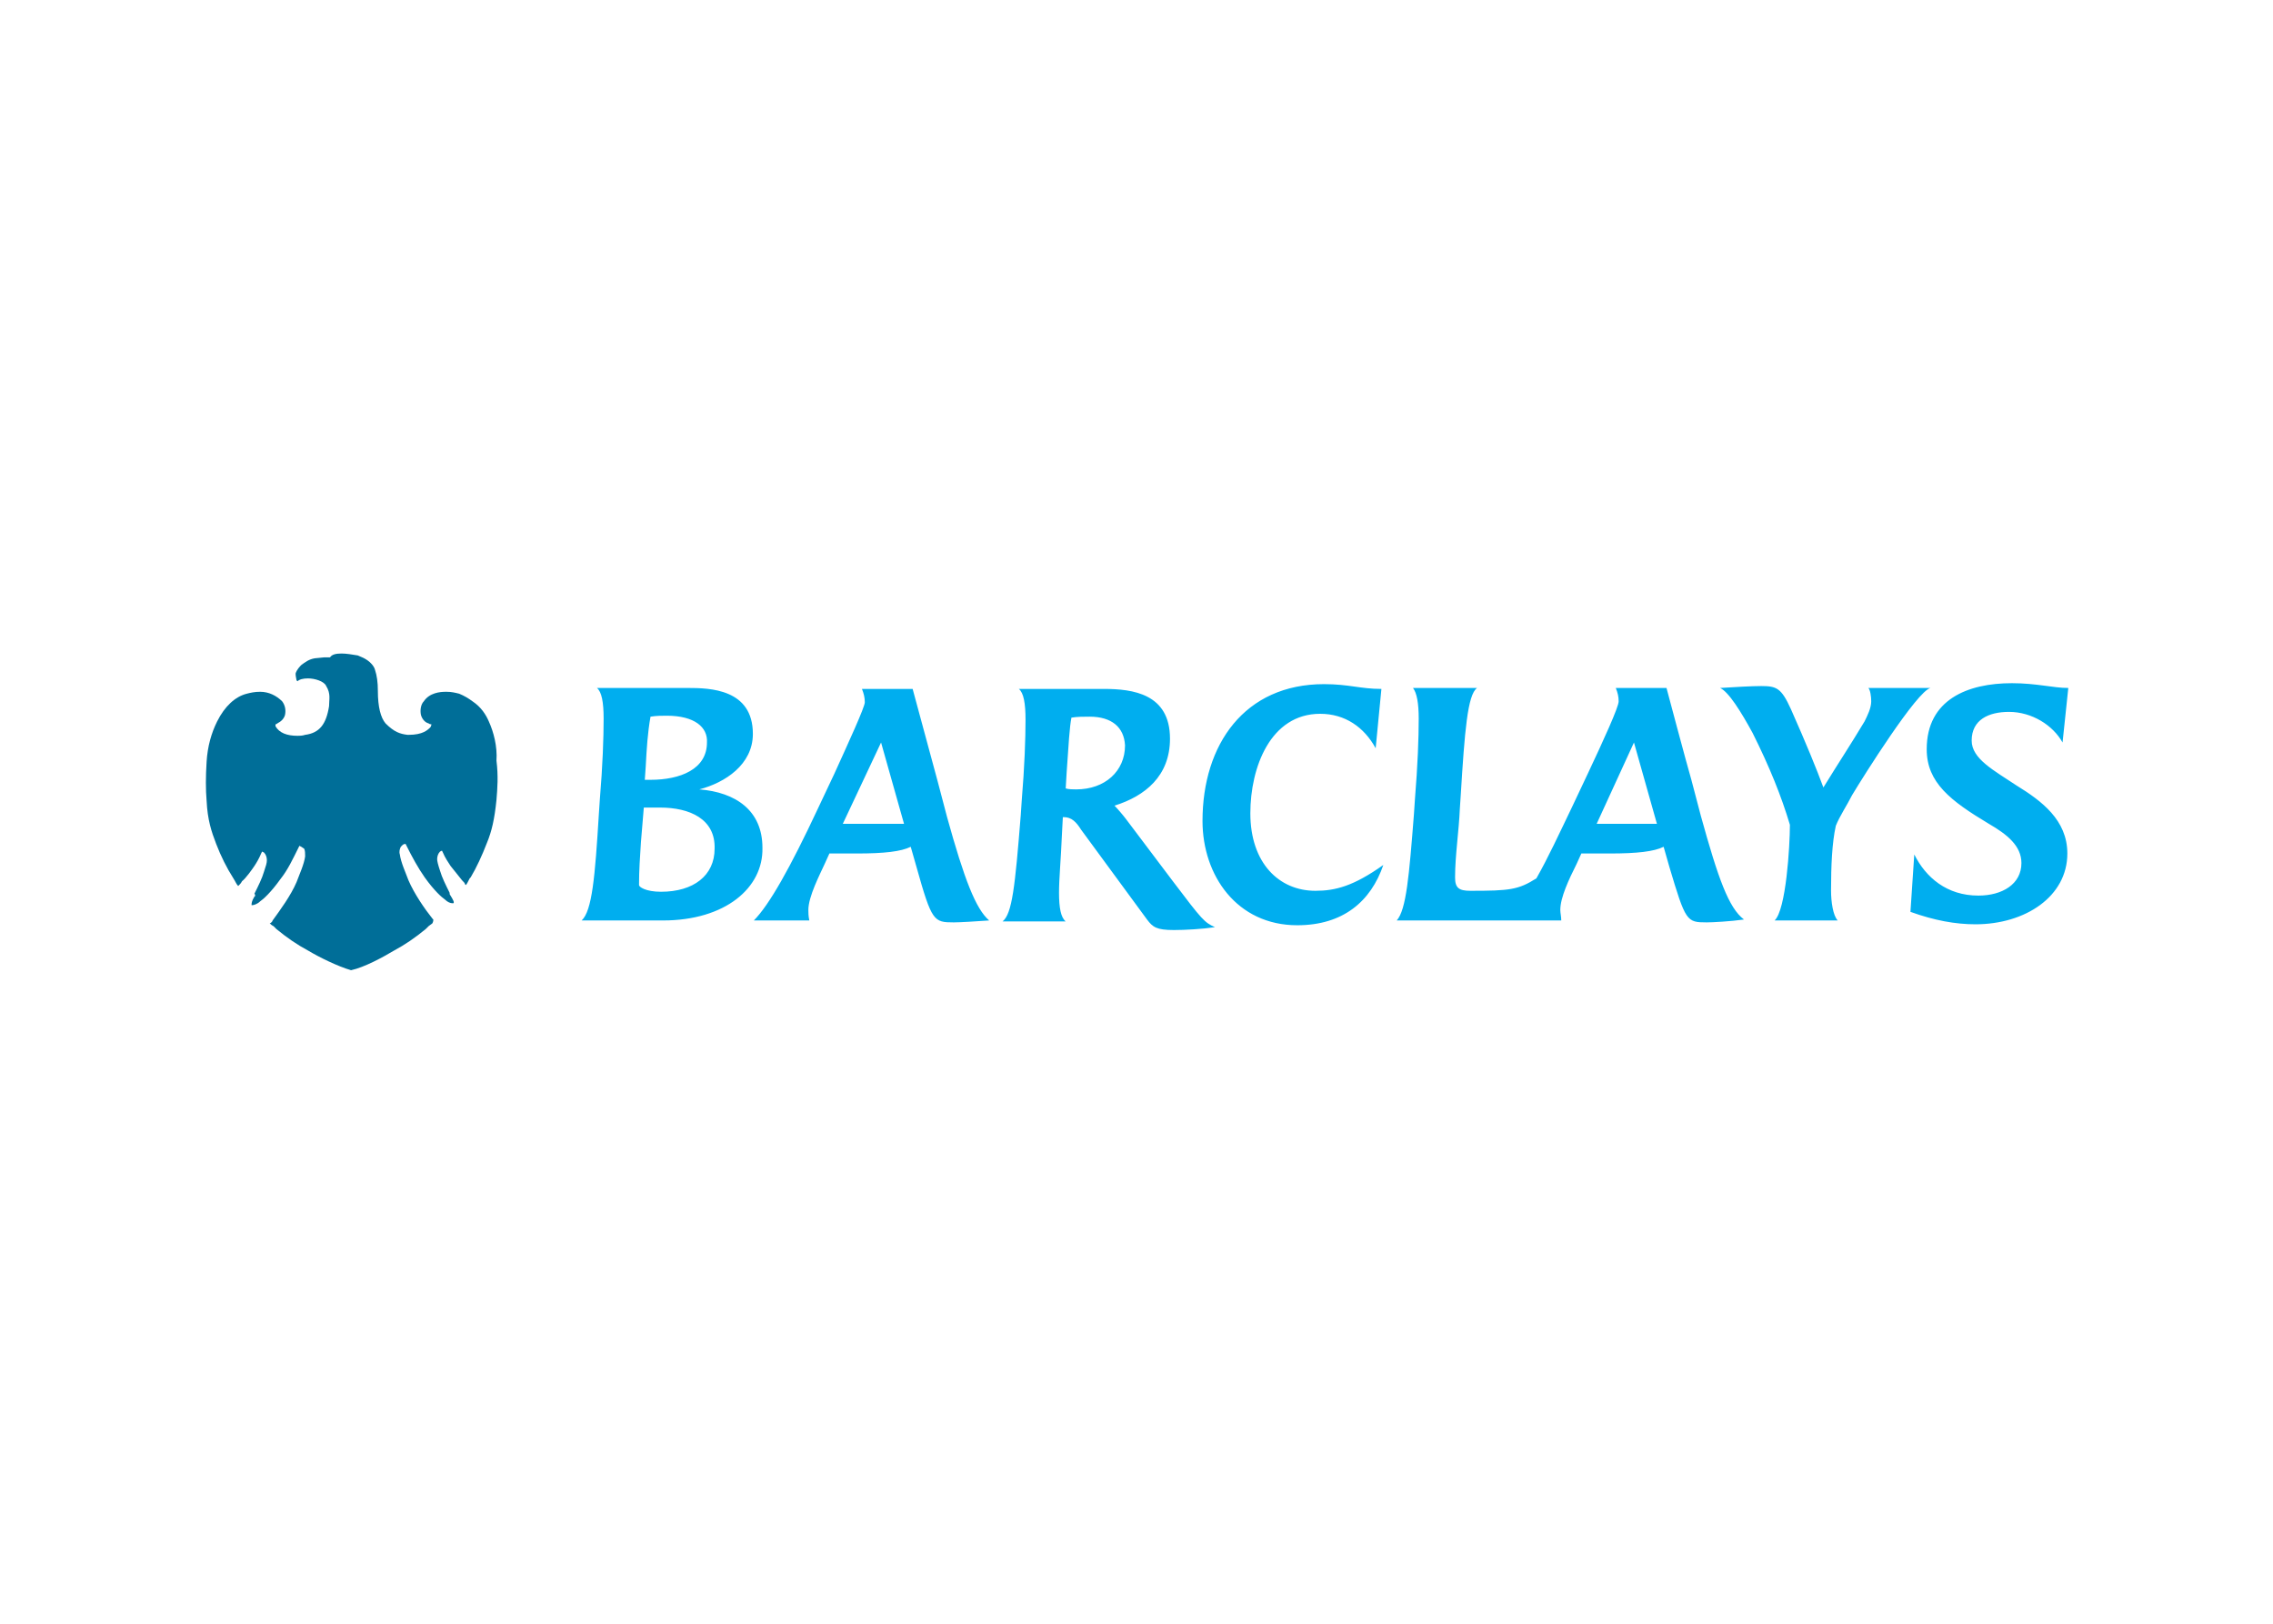
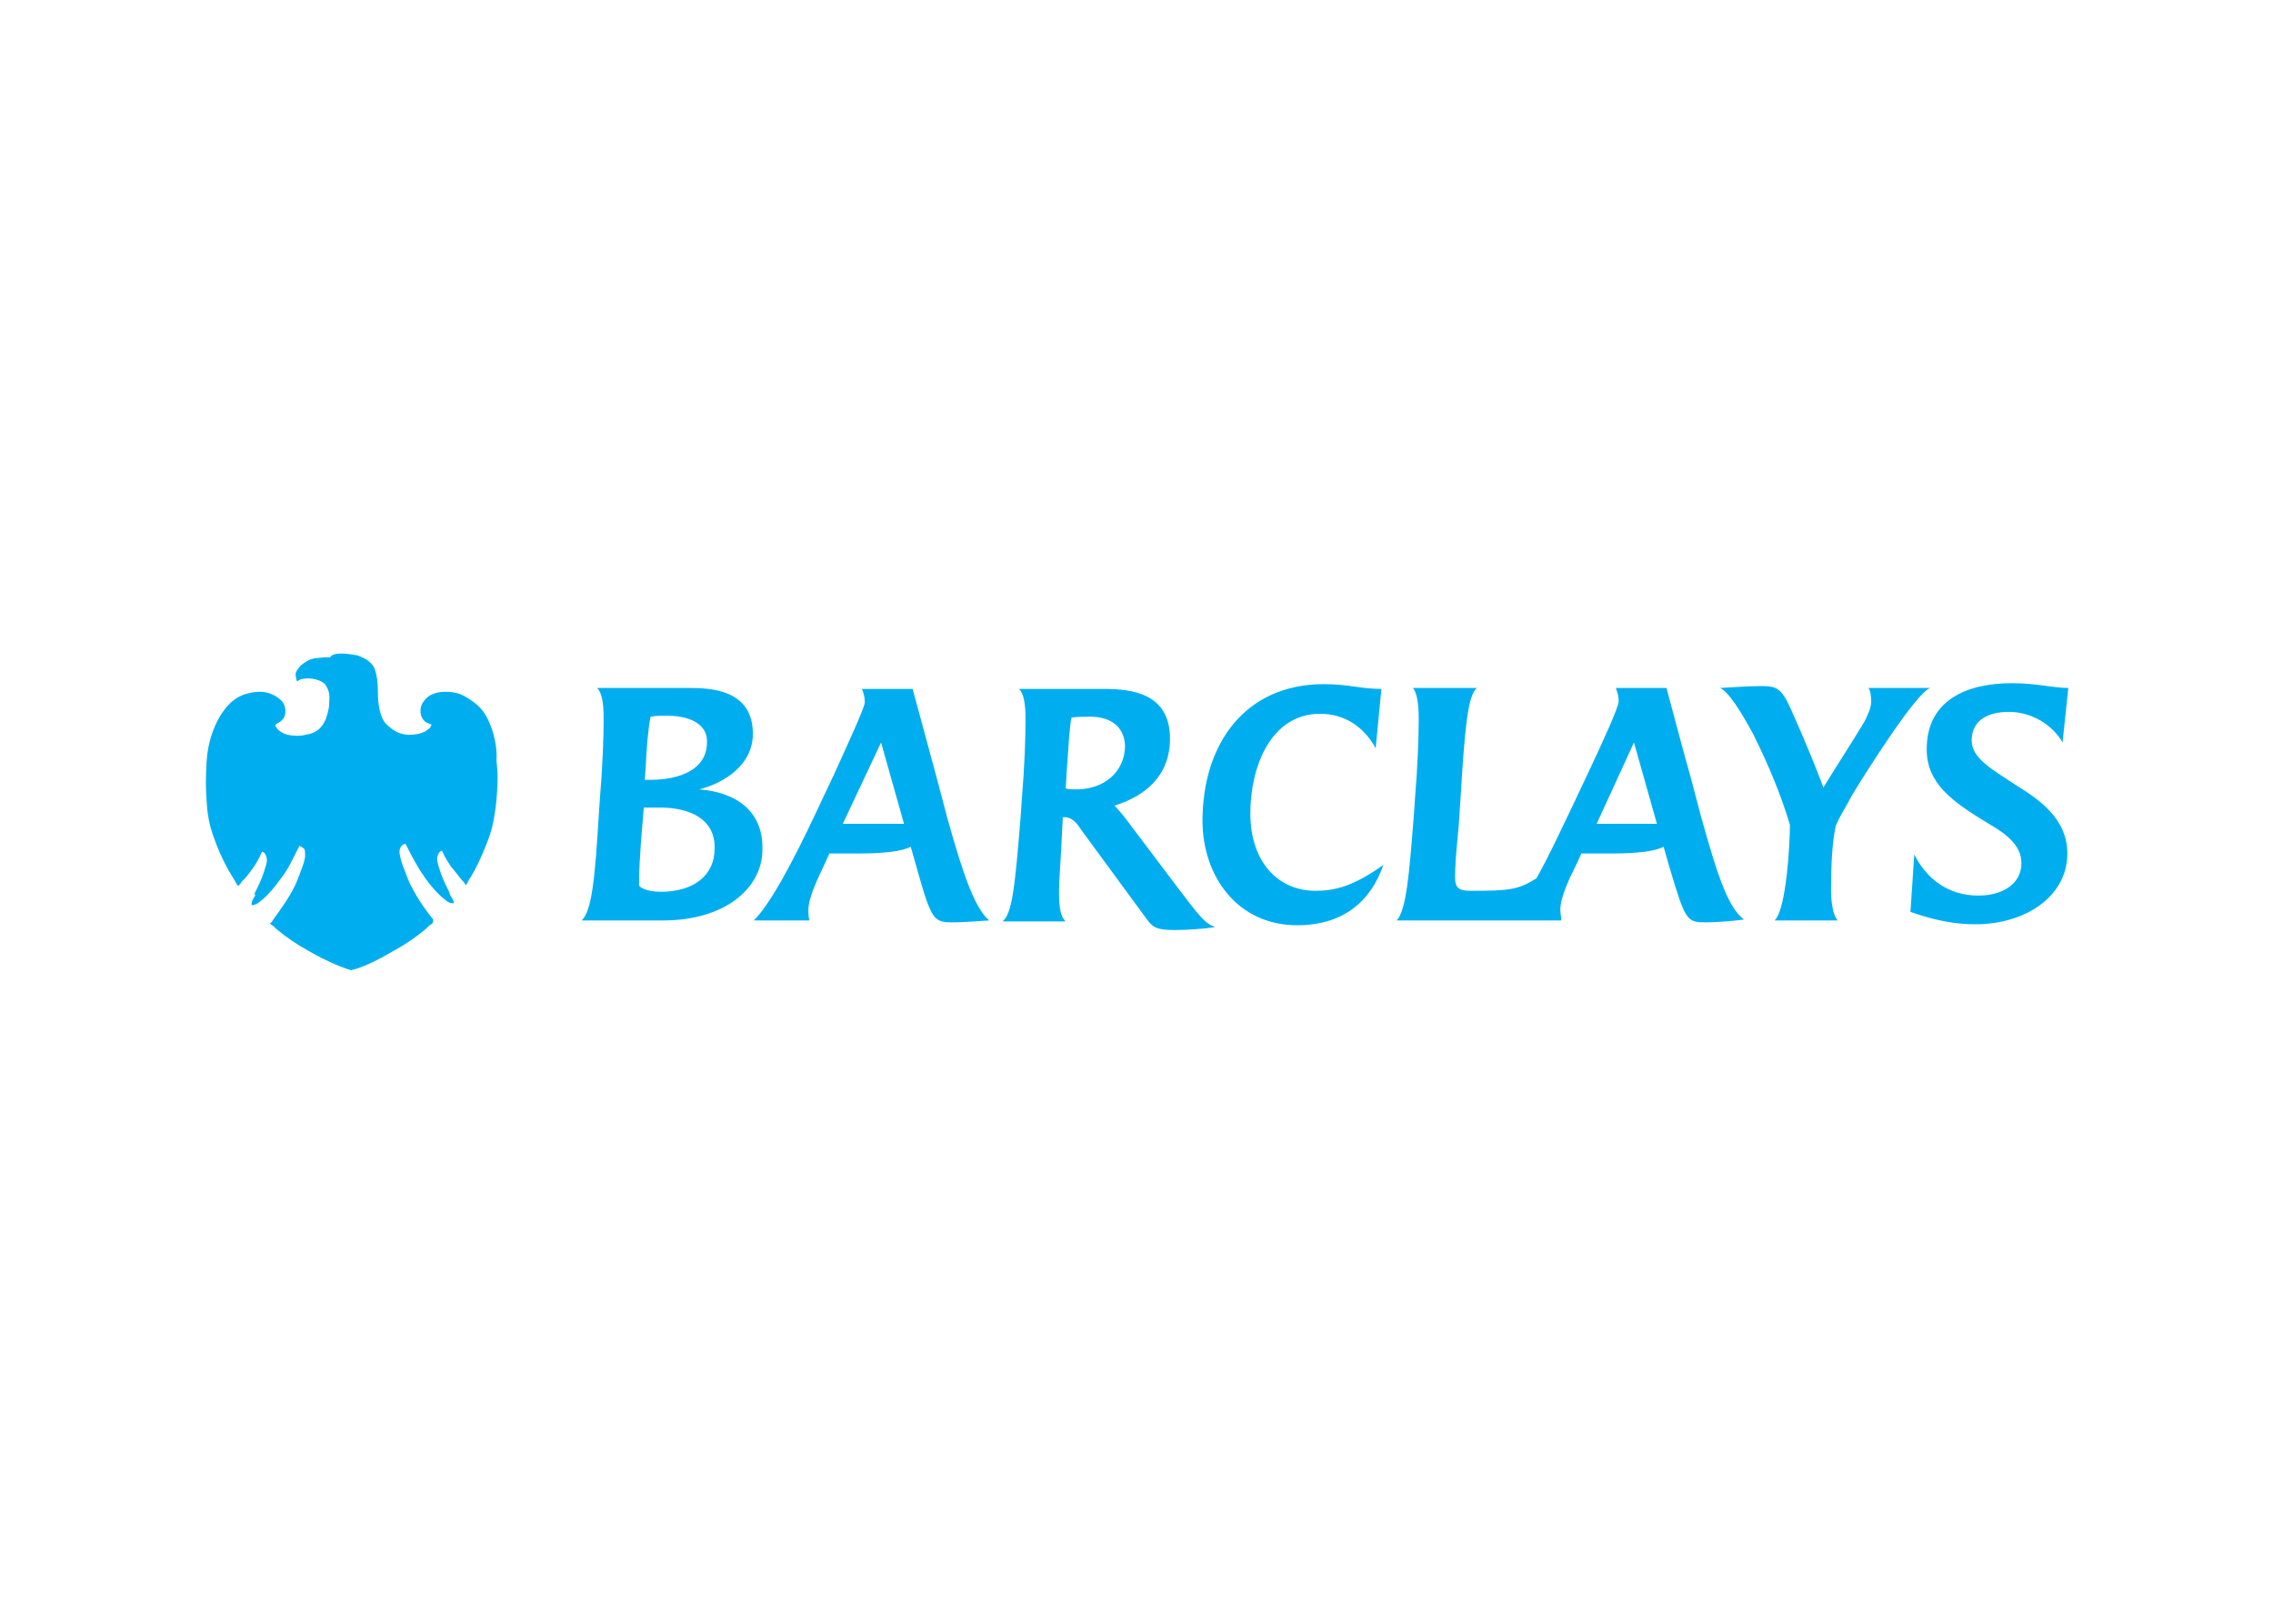
<svg xmlns="http://www.w3.org/2000/svg" viewBox="0 0 560 400" fill-rule="evenodd" clip-rule="evenodd">
-   <path fill="none" d="M0 0h560v400h-560z" />
-   <clipPath id="a">
-     <path d="M0 0h560v400h-560z" />
-   </clipPath>
-   <g clip-path="url(#a)">
-     <clipPath id="b">
-       <path d="M50 160.992h460v78.016h-460z" />
-     </clipPath>
-     <g clip-path="url(#b)">
-       <path d="M163.33 226.752h-20.034c2.593-2.358 3.301-10.843 4.243-26.162l.235-3.536c.707-8.486.943-15.32.943-20.034 0-4.007-.472-6.6-1.65-7.543h22.391c5.421 0 16.027.236 16.027 11.313 0 7.543-6.835 12.021-13.198 13.671 8.956.706 15.556 5.185 15.556 14.377.236 9.9-9.192 17.914-24.513 17.914m-.707-27.813h-4.007l-.706 8.485c-.236 3.771-.472 6.836-.472 10.607 0 .471 1.65 1.649 5.422 1.649 8.013 0 13.198-4.007 13.198-10.607.235-7.305-6.128-10.134-13.435-10.134m1.651-22.627c-1.179 0-2.593 0-4.008.235-.706 4.008-.942 7.778-1.177 12.256 0 0-.236 3.536-.236 3.3h1.414c7.307 0 13.907-2.592 13.907-9.192.234-3.771-3.066-6.599-9.9-6.599m70.708 50.911c-4.949 0-5.421-.236-9.192-13.671l-1.414-4.949c-2.357 1.178-6.599 1.649-13.199 1.649h-6.836l-1.178 2.592c-1.178 2.593-4.006 8.015-4.006 11.314 0 .707 0 1.414.235 2.592h-13.671c3.771-3.77 8.957-12.963 15.792-27.576l4.007-8.486c3.535-7.778 7.542-16.499 7.542-17.676 0-1.179-.235-2.122-.707-3.301h12.492s3.3 12.256 6.128 22.627l2.358 8.957c4.242 15.32 7.07 22.626 10.37 25.455-3.3.237-7.306.473-8.721.473m-17.913-44.311l-9.428 20.035h15.085l-5.657-20.035m72.123 46.196c-4.242 0-5.185-.706-6.599-2.592l-16.263-22.156c-1.178-1.885-2.357-3.064-4.242-3.064h-.235l-.236 4.478c-.235 5.893-.706 10.607-.706 14.142 0 3.771.471 6.128 1.649 7.071h-15.556c2.358-1.886 3.064-8.485 4.479-26.162l.235-3.536c.706-8.485.943-15.32.943-20.034 0-4.007-.472-6.599-1.65-7.542h20.977c7.071 0 16.263 1.178 16.263 12.256 0 9.192-6.128 14.142-13.67 16.498.707.708 2.121 2.358 2.828 3.301l11.55 15.319c7.306 9.664 7.777 10.136 10.371 11.314-3.067.472-7.31.707-10.138.707m-20.741-52.56c-1.415 0-3.065 0-4.479.236-.471 2.356-.706 6.599-1.178 13.434l-.235 4.008c.707.235 1.886.235 2.592.235 7.071 0 12.021-4.478 12.021-10.842-.236-4.479-3.3-7.071-8.721-7.071m51.146 51.382c-14.849 0-23.334-12.256-23.334-25.691 0-18.855 10.371-33.705 29.933-33.705 6.129 0 8.957 1.179 14.142 1.179l-1.414 14.613c-2.829-5.186-7.543-8.485-13.671-8.485-12.256 0-17.205 13.198-17.205 24.512 0 12.256 7.071 19.092 16.027 19.092 4.95 0 9.428-1.179 16.734-6.364-3.064 8.956-9.899 14.849-21.212 14.849m100.877-.707c-4.949 0-5.184-.236-9.192-13.671l-1.414-4.949c-2.357 1.178-6.6 1.649-13.198 1.649h-7.072l-1.177 2.592c-1.886 3.772-4.008 8.25-4.008 11.314 0 .707.236 1.65.236 2.592h-40.54c2.358-2.592 3.064-11.078 4.242-26.162l.236-3.536c.707-8.72.943-15.319.943-20.034 0-3.771-.472-6.364-1.414-7.542h15.791c-2.357 1.649-3.064 10.842-4.007 26.162l-.235 3.536c-.236 5.656-1.178 11.549-1.178 16.97 0 2.592.942 3.3 3.771 3.3 9.663 0 11.784-.235 16.262-3.064 2.829-4.95 5.657-11.078 8.721-17.442l4.006-8.485c3.771-8.013 7.543-16.263 7.543-17.677 0-1.178-.235-2.121-.707-3.3h12.492s4.95 18.62 6.128 22.627l2.357 8.957c4.243 15.319 6.836 22.626 10.607 25.455-3.3.472-7.778.708-9.193.708m-17.913-44.311l-9.191 20.035h14.848l-5.657-20.035m53.74 12.963c-1.179 2.357-3.065 5.185-4.008 7.542-.942 4.242-1.178 9.9-1.178 16.028 0 2.592.472 6.128 1.65 7.306h-15.556c2.828-2.592 3.771-18.384 3.771-23.57-2.121-7.07-4.95-14.142-9.193-22.626-2.828-5.186-5.892-10.136-8.013-11.078 3.535-.236 8.013-.472 10.135-.472 3.771 0 4.95.472 7.306 5.657 3.771 8.485 6.365 14.848 8.014 19.326 3.771-6.128 6.6-10.37 10.136-16.262.706-1.415 1.649-3.3 1.649-4.95 0-1.178-.235-2.828-.707-3.3h15.32c-3.3.708-16.498 21.686-19.326 26.399m51.852-12.963c-2.357-4.242-7.542-7.542-13.198-7.542-4.95 0-9.192 1.885-9.192 7.071 0 4.478 5.421 7.306 11.078 11.077 6.128 3.771 12.492 8.486 12.492 16.735 0 10.607-10.372 17.442-22.628 17.442-4.95 0-10.134-.943-16.027-3.064l.943-14.142c2.829 5.657 8.014 10.135 15.791 10.135 5.893 0 10.607-2.829 10.607-8.014 0-4.242-3.536-7.071-8.014-9.663-9.428-5.657-15.32-10.135-15.32-18.384 0-12.257 10.134-16.263 20.977-16.263 6.128 0 10.135 1.178 13.906 1.178l-1.415 13.434z" fill="#00aeef" />
-       <path fill="none" d="M50.197 147.793h459.607v103.707h-459.607z" />
-       <path d="M120.435 177.726c-.708-1.65-1.886-3.535-4.008-4.949-.942-.707-2.121-1.415-3.3-1.886-.943-.235-1.885-.472-3.064-.472h-.235c-1.415 0-4.007.236-5.421 2.358-.707.706-.943 2.121-.707 3.299.235.944.943 1.886 1.886 2.122 0 0 .235.235.707.235 0 .236-.236.707-.236.707-.707.706-1.886 1.885-5.421 1.885h-.236c-1.885-.235-3.299-.706-5.42-2.828-1.179-1.414-1.886-4.007-1.886-8.014 0-2.12-.236-3.77-.707-5.184-.236-.944-1.178-1.886-1.886-2.358-.707-.471-1.178-.707-2.357-1.178-1.415-.235-2.829-.472-4.007-.472-1.414 0-2.357.236-2.828.943h-1.414l-2.357.236c-1.415.235-2.357.943-3.301 1.649-.235.236-1.178 1.179-1.414 2.121 0 .707.235 1.414.235 1.65l.236.235c.472-.471 1.414-.706 2.593-.706 1.649 0 4.006.706 4.478 1.885 1.178 1.886.706 3.3.706 4.95-.706 4.478-2.356 6.6-5.892 7.071-.707.236-1.414.236-1.886.236-2.592 0-4.478-.707-5.421-2.358v-.471s.236 0 .472-.236c.942-.471 1.649-1.178 1.885-2.121.235-1.178 0-2.357-.706-3.3-1.414-1.414-3.301-2.357-5.422-2.357-1.414 0-2.357.236-3.3.471-2.829.707-5.421 3.064-7.306 6.836-1.414 2.829-2.357 6.128-2.592 9.899-.236 3.772-.236 6.836 0 9.664.235 4.713 1.178 7.542 2.357 10.606 1.178 3.064 2.592 5.893 4.241 8.485.472.707.708 1.414 1.179 1.886l.236-.235c.235-.236.471-.472.706-.943.943-.707 2.593-3.064 3.064-3.771.472-.707 1.179-1.886 1.65-3.064l.235-.471.472.235c.471.472.707 1.178.707 1.886 0 .707-.236 1.414-.707 2.829-.472 1.649-1.415 3.535-2.357 5.42.235.236.235.708 0 .708-.707 1.177-.707 1.649-.707 2.121h.235c.235 0 1.178-.235 1.886-.944.706-.471 2.592-2.12 4.949-5.42 1.886-2.358 3.065-4.95 4.479-7.778l.235-.472.471.236.707.471c.236.471.236 1.178.236 1.885-.236 1.886-1.414 4.479-2.122 6.365-1.414 3.3-4.006 6.836-5.892 9.428 0 .235-.472.707-.707.707.235.236.472.471.943.706l.707.707c2.593 2.122 4.949 3.772 8.013 5.422 2.358 1.414 7.072 3.77 10.372 4.713 3.299-.706 8.013-3.3 10.371-4.713 3.064-1.65 5.42-3.3 8.014-5.422l.706-.707.943-.706c.236-.472.236-.707.236-.943l-.236-.236c-1.886-2.357-4.478-6.128-5.893-9.428-.706-1.885-1.885-4.478-2.121-6.363-.235-.707 0-1.415.236-1.886l.471-.472c.235-.235.707-.235.707-.235l.235.471c1.414 2.829 2.829 5.421 4.478 7.778 2.358 3.3 4.243 4.95 4.95 5.421.707.707 1.414.943 1.886.943h.236c.235-.235 0-.707-.708-1.886-.235-.235-.235-.471-.235-.706-.942-1.886-1.886-3.771-2.357-5.422-.472-1.414-.707-2.357-.707-2.828 0-.708.235-1.415.707-1.886l.471-.236.235.472c.472 1.178 1.415 2.592 1.886 3.3l2.829 3.535c.472.472.707.707.707.943l.235.236c.236-.236.471-.707.943-1.65l.235-.235c1.415-2.358 2.829-5.422 4.007-8.486 1.179-2.828 1.886-5.892 2.358-10.606.235-2.828.471-5.892 0-9.663.239-3.536-.704-7.071-1.881-9.664z" fill="url(#c)" />
-       <path fill="none" d="M50.197 147.793h459.607v103.707h-459.607z" />
-     </g>
-   </g>
-   <defs>
-     <radialGradient id="c" cx="0" cy="0" r="1" gradientUnits="userSpaceOnUse" gradientTransform="matrix(79.609 0 0 -79.609 96.598 58419.8)">
-       <stop offset="0" stop-color="#20c4f4" />
-       <stop offset=".3" stop-color="#09b4f0" />
-       <stop offset=".5" stop-color="#00aeef" />
-       <stop offset=".8" stop-color="#0092c8" />
-       <stop offset="1" stop-color="#006e98" />
-     </radialGradient>
-   </defs>
+   <path d="M163.33 226.752h-20.034c2.593-2.358 3.301-10.843 4.243-26.162l.235-3.536c.707-8.486.943-15.32.943-20.034 0-4.007-.472-6.6-1.65-7.543h22.391c5.421 0 16.027.236 16.027 11.313 0 7.543-6.835 12.021-13.198 13.671 8.956.706 15.556 5.185 15.556 14.377.236 9.9-9.192 17.914-24.513 17.914m-.707-27.813h-4.007l-.706 8.485c-.236 3.771-.472 6.836-.472 10.607 0 .471 1.65 1.649 5.422 1.649 8.013 0 13.198-4.007 13.198-10.607.235-7.305-6.128-10.134-13.435-10.134m1.651-22.627c-1.179 0-2.593 0-4.008.235-.706 4.008-.942 7.778-1.177 12.256 0 0-.236 3.536-.236 3.3h1.414c7.307 0 13.907-2.592 13.907-9.192.234-3.771-3.066-6.599-9.9-6.599m70.708 50.911c-4.949 0-5.421-.236-9.192-13.671l-1.414-4.949c-2.357 1.178-6.599 1.649-13.199 1.649h-6.836l-1.178 2.592c-1.178 2.593-4.006 8.015-4.006 11.314 0 .707 0 1.414.235 2.592h-13.671c3.771-3.77 8.957-12.963 15.792-27.576l4.007-8.486c3.535-7.778 7.542-16.499 7.542-17.676 0-1.179-.235-2.122-.707-3.301h12.492s3.3 12.256 6.128 22.627l2.358 8.957c4.242 15.32 7.07 22.626 10.37 25.455-3.3.237-7.306.473-8.721.473m-17.913-44.311l-9.428 20.035h15.085l-5.657-20.035m72.123 46.196c-4.242 0-5.185-.706-6.599-2.592l-16.263-22.156c-1.178-1.885-2.357-3.064-4.242-3.064h-.235l-.236 4.478c-.235 5.893-.706 10.607-.706 14.142 0 3.771.471 6.128 1.649 7.071h-15.556c2.358-1.886 3.064-8.485 4.479-26.162l.235-3.536c.706-8.485.943-15.32.943-20.034 0-4.007-.472-6.599-1.65-7.542h20.977c7.071 0 16.263 1.178 16.263 12.256 0 9.192-6.128 14.142-13.67 16.498.707.708 2.121 2.358 2.828 3.301l11.55 15.319c7.306 9.664 7.777 10.136 10.371 11.314-3.067.472-7.31.707-10.138.707m-20.741-52.56c-1.415 0-3.065 0-4.479.236-.471 2.356-.706 6.599-1.178 13.434l-.235 4.008c.707.235 1.886.235 2.592.235 7.071 0 12.021-4.478 12.021-10.842-.236-4.479-3.3-7.071-8.721-7.071m51.146 51.382c-14.849 0-23.334-12.256-23.334-25.691 0-18.855 10.371-33.705 29.933-33.705 6.129 0 8.957 1.179 14.142 1.179l-1.414 14.613c-2.829-5.186-7.543-8.485-13.671-8.485-12.256 0-17.205 13.198-17.205 24.512 0 12.256 7.071 19.092 16.027 19.092 4.95 0 9.428-1.179 16.734-6.364-3.064 8.956-9.899 14.849-21.212 14.849m100.877-.707c-4.949 0-5.184-.236-9.192-13.671l-1.414-4.949c-2.357 1.178-6.6 1.649-13.198 1.649h-7.072l-1.177 2.592c-1.886 3.772-4.008 8.25-4.008 11.314 0 .707.236 1.65.236 2.592h-40.54c2.358-2.592 3.064-11.078 4.242-26.162l.236-3.536c.707-8.72.943-15.319.943-20.034 0-3.771-.472-6.364-1.414-7.542h15.791c-2.357 1.649-3.064 10.842-4.007 26.162l-.235 3.536c-.236 5.656-1.178 11.549-1.178 16.97 0 2.592.942 3.3 3.771 3.3 9.663 0 11.784-.235 16.262-3.064 2.829-4.95 5.657-11.078 8.721-17.442l4.006-8.485c3.771-8.013 7.543-16.263 7.543-17.677 0-1.178-.235-2.121-.707-3.3h12.492s4.95 18.62 6.128 22.627l2.357 8.957c4.243 15.319 6.836 22.626 10.607 25.455-3.3.472-7.778.708-9.193.708m-17.913-44.311l-9.191 20.035h14.848l-5.657-20.035m53.74 12.963c-1.179 2.357-3.065 5.185-4.008 7.542-.942 4.242-1.178 9.9-1.178 16.028 0 2.592.472 6.128 1.65 7.306h-15.556c2.828-2.592 3.771-18.384 3.771-23.57-2.121-7.07-4.95-14.142-9.193-22.626-2.828-5.186-5.892-10.136-8.013-11.078 3.535-.236 8.013-.472 10.135-.472 3.771 0 4.95.472 7.306 5.657 3.771 8.485 6.365 14.848 8.014 19.326 3.771-6.128 6.6-10.37 10.136-16.262.706-1.415 1.649-3.3 1.649-4.95 0-1.178-.235-2.828-.707-3.3h15.32c-3.3.708-16.498 21.686-19.326 26.399m51.852-12.963c-2.357-4.242-7.542-7.542-13.198-7.542-4.95 0-9.192 1.885-9.192 7.071 0 4.478 5.421 7.306 11.078 11.077 6.128 3.771 12.492 8.486 12.492 16.735 0 10.607-10.372 17.442-22.628 17.442-4.95 0-10.134-.943-16.027-3.064l.943-14.142c2.829 5.657 8.014 10.135 15.791 10.135 5.893 0 10.607-2.829 10.607-8.014 0-4.242-3.536-7.071-8.014-9.663-9.428-5.657-15.32-10.135-15.32-18.384 0-12.257 10.134-16.263 20.977-16.263 6.128 0 10.135 1.178 13.906 1.178l-1.415 13.434z" fill="#00aeef" />
+   <path d="M120.435 177.726c-.708-1.65-1.886-3.535-4.008-4.949-.942-.707-2.121-1.415-3.3-1.886-.943-.235-1.885-.472-3.064-.472h-.235c-1.415 0-4.007.236-5.421 2.358-.707.706-.943 2.121-.707 3.299.235.944.943 1.886 1.886 2.122 0 0 .235.235.707.235 0 .236-.236.707-.236.707-.707.706-1.886 1.885-5.421 1.885h-.236c-1.885-.235-3.299-.706-5.42-2.828-1.179-1.414-1.886-4.007-1.886-8.014 0-2.12-.236-3.77-.707-5.184-.236-.944-1.178-1.886-1.886-2.358-.707-.471-1.178-.707-2.357-1.178-1.415-.235-2.829-.472-4.007-.472-1.414 0-2.357.236-2.828.943h-1.414l-2.357.236c-1.415.235-2.357.943-3.301 1.649-.235.236-1.178 1.179-1.414 2.121 0 .707.235 1.414.235 1.65l.236.235c.472-.471 1.414-.706 2.593-.706 1.649 0 4.006.706 4.478 1.885 1.178 1.886.706 3.3.706 4.95-.706 4.478-2.356 6.6-5.892 7.071-.707.236-1.414.236-1.886.236-2.592 0-4.478-.707-5.421-2.358v-.471s.236 0 .472-.236c.942-.471 1.649-1.178 1.885-2.121.235-1.178 0-2.357-.706-3.3-1.414-1.414-3.301-2.357-5.422-2.357-1.414 0-2.357.236-3.3.471-2.829.707-5.421 3.064-7.306 6.836-1.414 2.829-2.357 6.128-2.592 9.899-.236 3.772-.236 6.836 0 9.664.235 4.713 1.178 7.542 2.357 10.606 1.178 3.064 2.592 5.893 4.241 8.485.472.707.708 1.414 1.179 1.886l.236-.235c.235-.236.471-.472.706-.943.943-.707 2.593-3.064 3.064-3.771.472-.707 1.179-1.886 1.65-3.064l.235-.471.472.235c.471.472.707 1.178.707 1.886 0 .707-.236 1.414-.707 2.829-.472 1.649-1.415 3.535-2.357 5.42.235.236.235.708 0 .708-.707 1.177-.707 1.649-.707 2.121h.235c.235 0 1.178-.235 1.886-.944.706-.471 2.592-2.12 4.949-5.42 1.886-2.358 3.065-4.95 4.479-7.778l.235-.472.471.236.707.471c.236.471.236 1.178.236 1.885-.236 1.886-1.414 4.479-2.122 6.365-1.414 3.3-4.006 6.836-5.892 9.428 0 .235-.472.707-.707.707.235.236.472.471.943.706l.707.707c2.593 2.122 4.949 3.772 8.013 5.422 2.358 1.414 7.072 3.77 10.372 4.713 3.299-.706 8.013-3.3 10.371-4.713 3.064-1.65 5.42-3.3 8.014-5.422l.706-.707.943-.706c.236-.472.236-.707.236-.943l-.236-.236c-1.886-2.357-4.478-6.128-5.893-9.428-.706-1.885-1.885-4.478-2.121-6.363-.235-.707 0-1.415.236-1.886l.471-.472c.235-.235.707-.235.707-.235l.235.471c1.414 2.829 2.829 5.421 4.478 7.778 2.358 3.3 4.243 4.95 4.95 5.421.707.707 1.414.943 1.886.943h.236c.235-.235 0-.707-.708-1.886-.235-.235-.235-.471-.235-.706-.942-1.886-1.886-3.771-2.357-5.422-.472-1.414-.707-2.357-.707-2.828 0-.708.235-1.415.707-1.886l.471-.236.235.472c.472 1.178 1.415 2.592 1.886 3.3l2.829 3.535c.472.472.707.707.707.943l.235.236c.236-.236.471-.707.943-1.65l.235-.235c1.415-2.358 2.829-5.422 4.007-8.486 1.179-2.828 1.886-5.892 2.358-10.606.235-2.828.471-5.892 0-9.663.239-3.536-.704-7.071-1.881-9.664z" fill="#00aeef" />
</svg>
